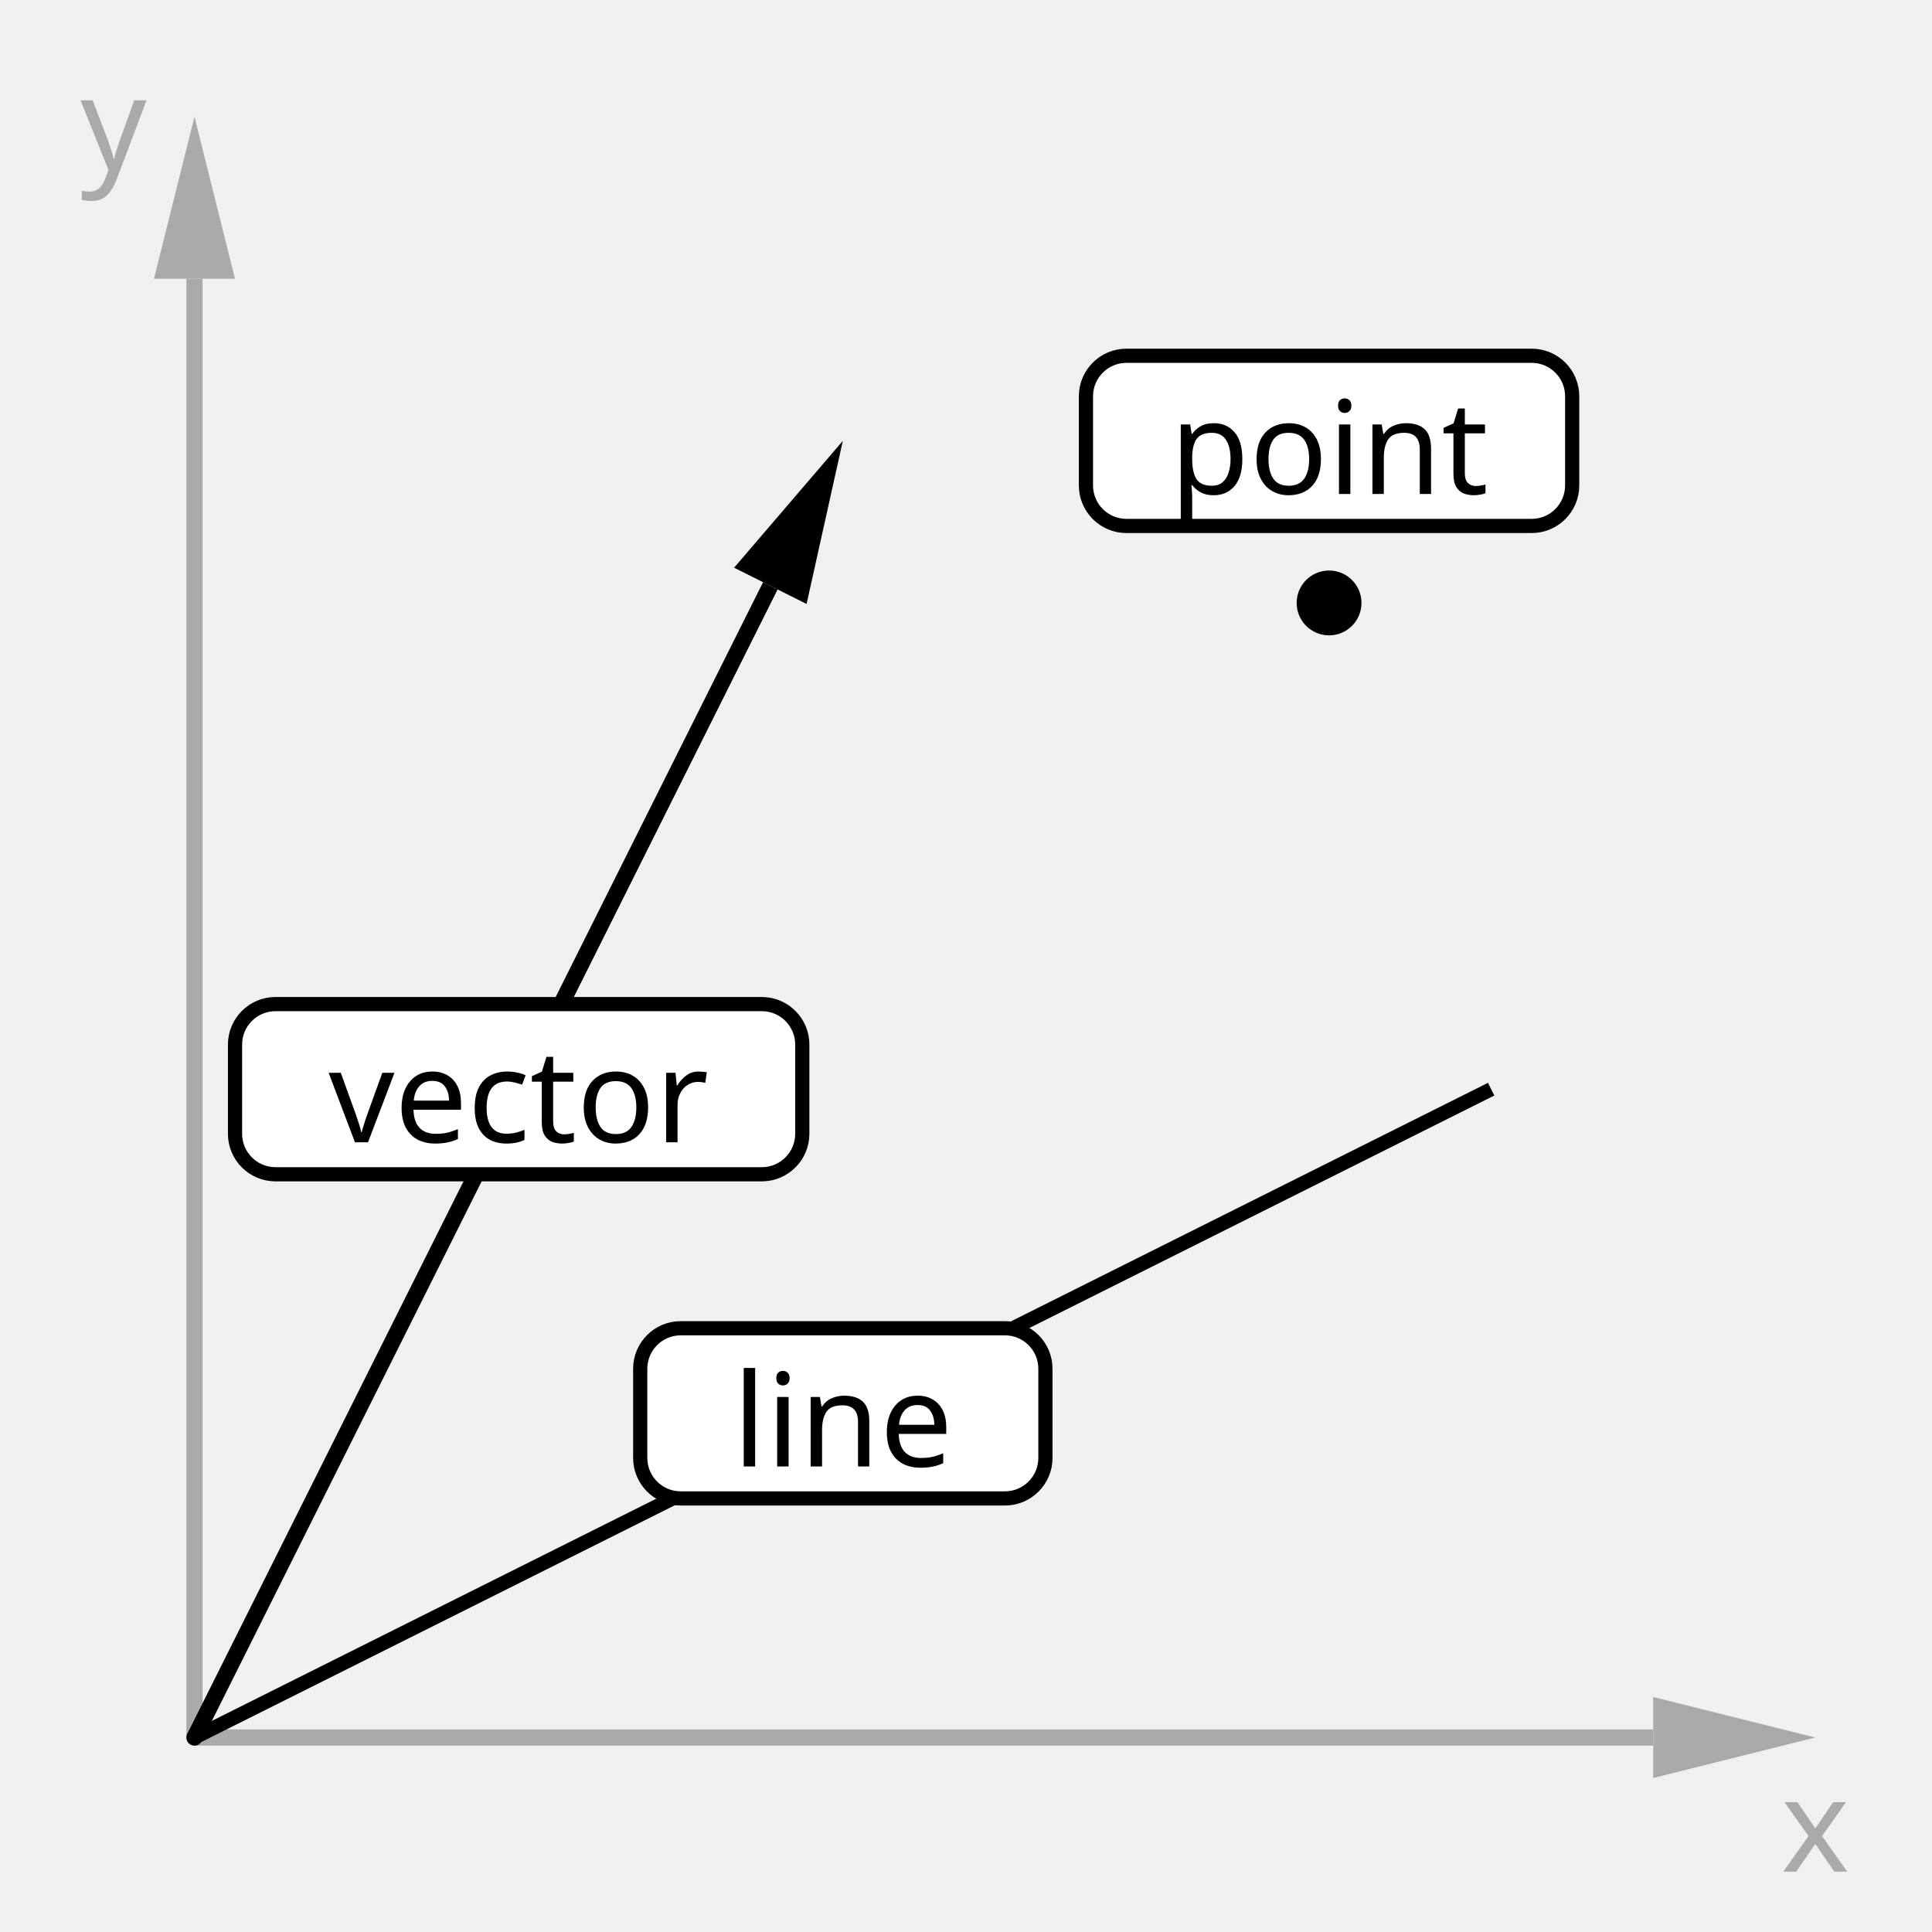
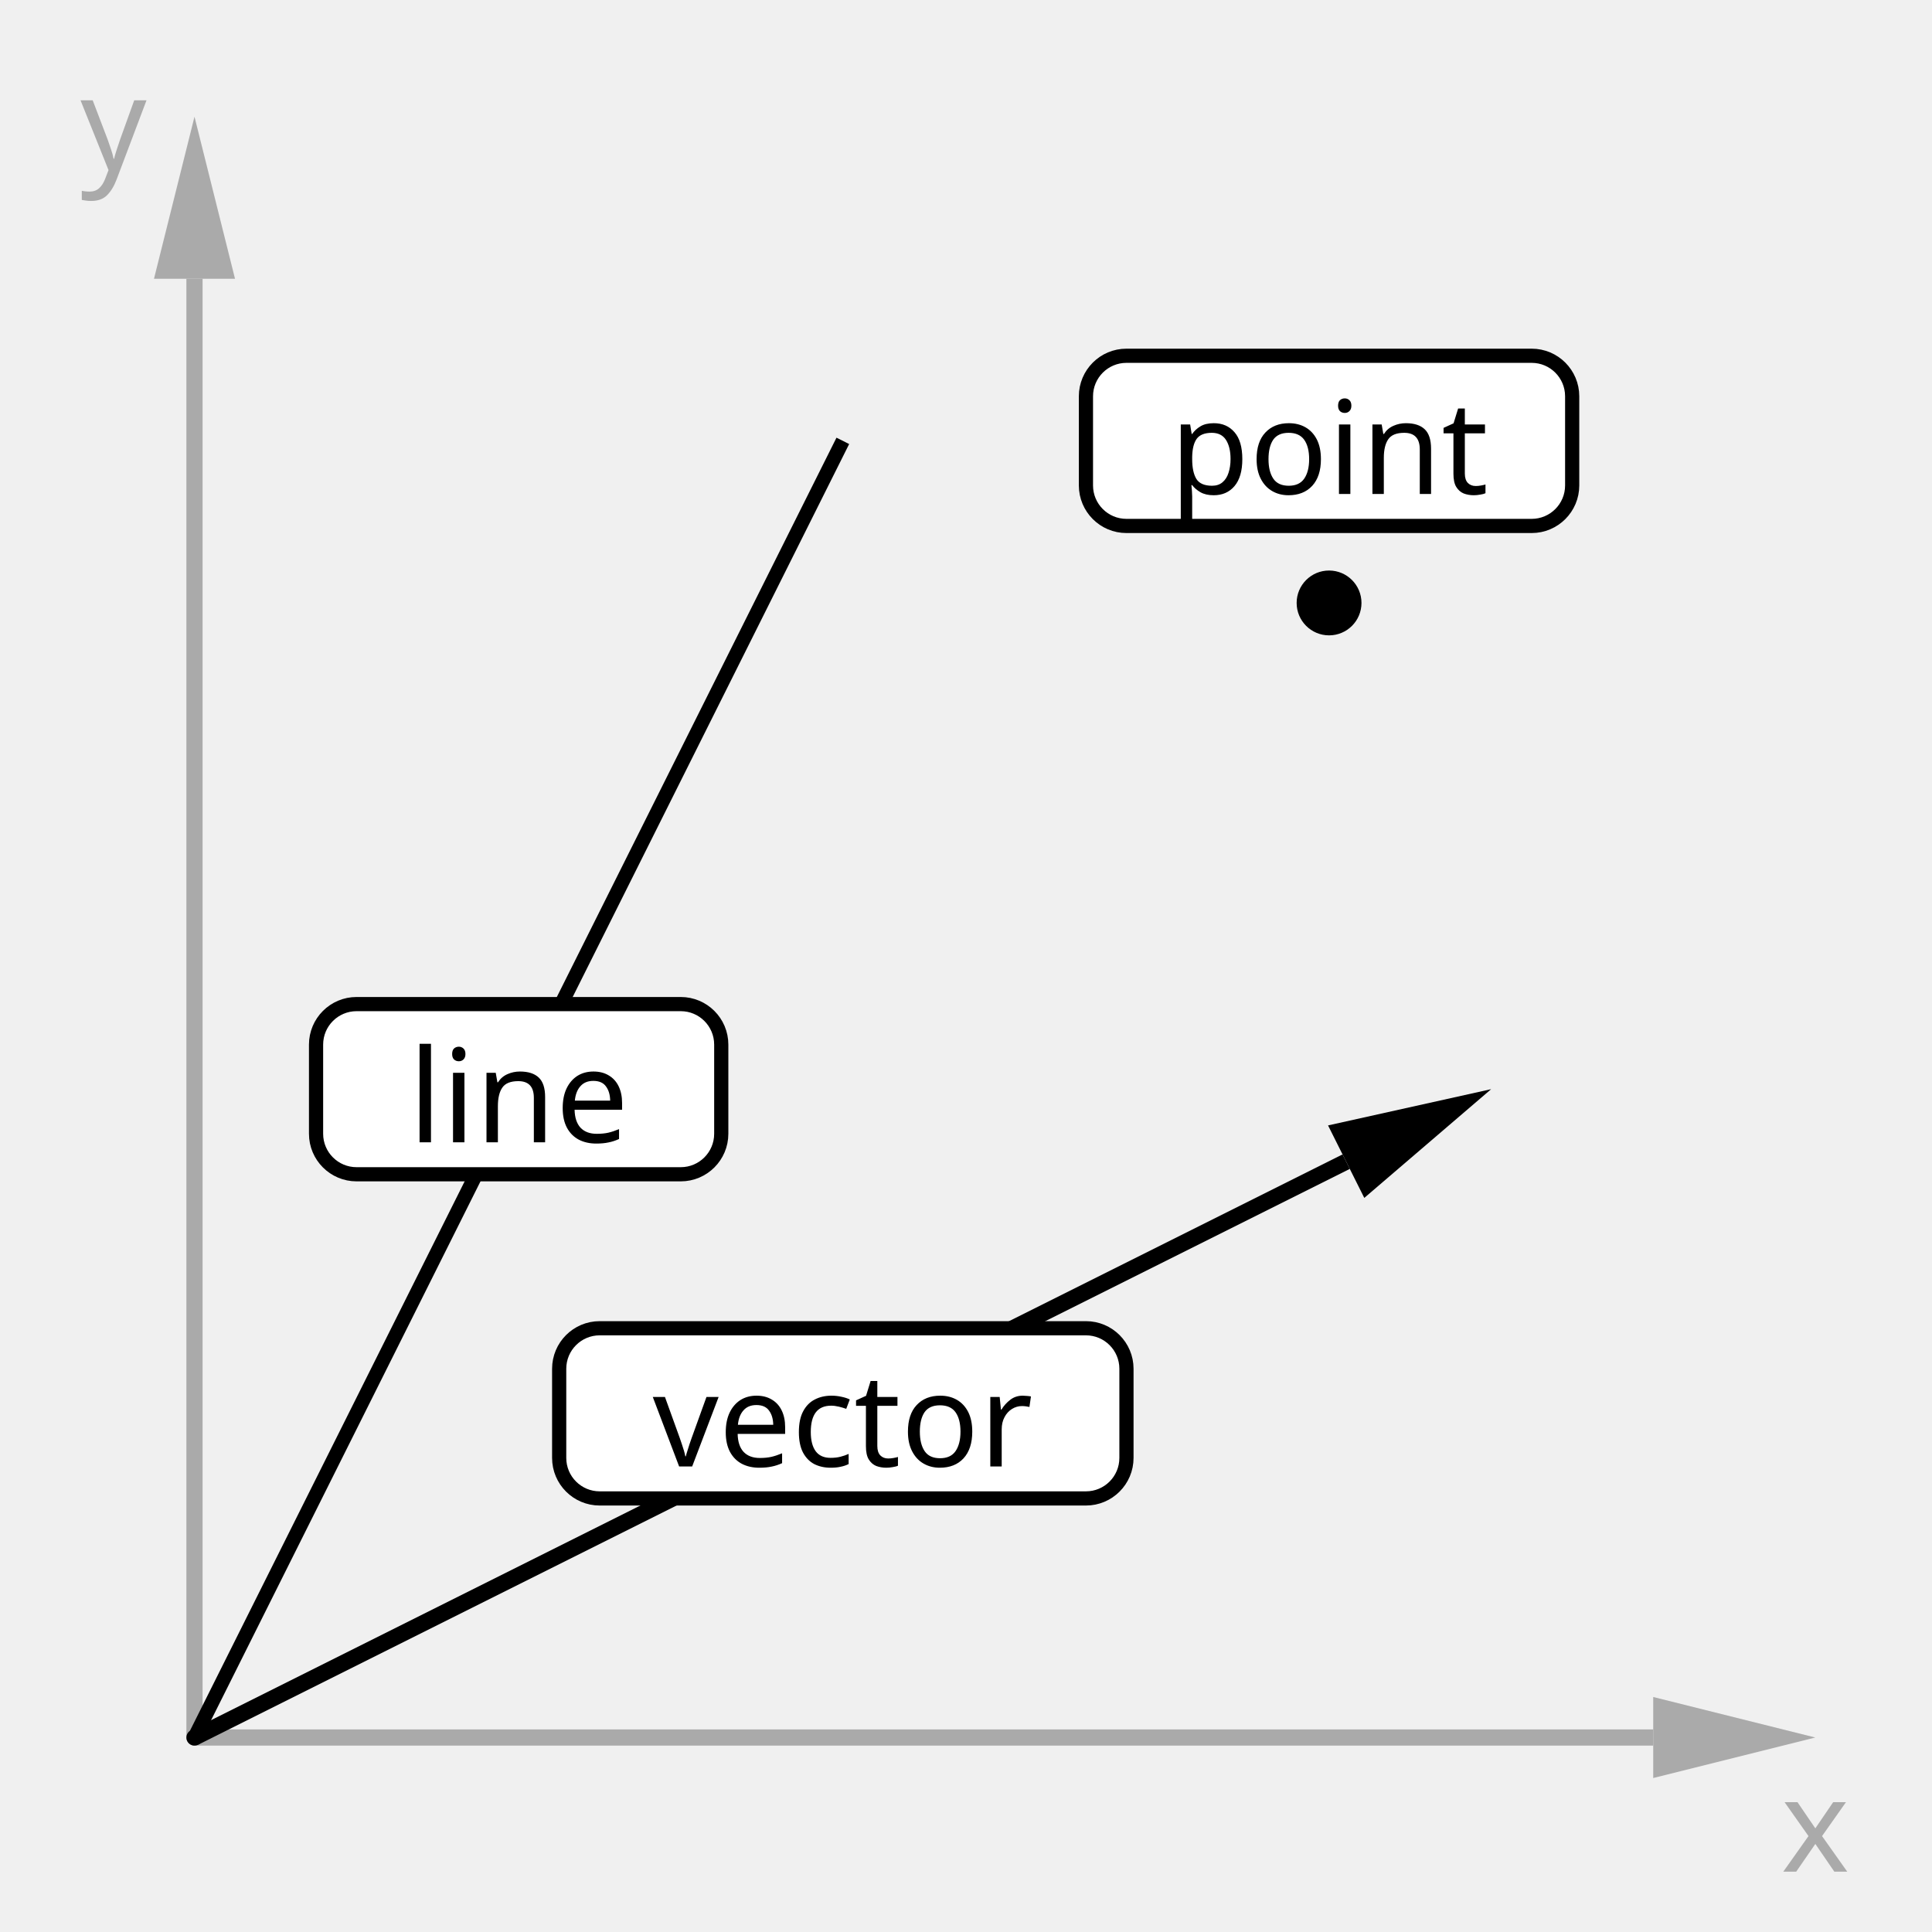
<svg xmlns="http://www.w3.org/2000/svg" width="200" height="200" viewBox="-24 -14.4 238.4 238.4" style="background: rgb(255, 255, 255); border-radius: 8px;">
  <defs>
    <pattern id="grid-1-#ccc-#fff-200-200-20-20" width="20" height="20" patternUnits="userSpaceOnUse">
      <path d="M 0 0 L 0 20 20 20 20 0 0 0" fill="#fff" stroke="#ccc" stroke-width="0.5" />
    </pattern>
  </defs>
  <rect width="200" height="200" fill="url(#grid-1-#ccc-#fff-200-200-20-20)" style="     transform: scaleY(-1);     transform-origin: 0 100px;   " />
  <defs>
    <marker id="arrowhead-0" markerWidth="10" markerHeight="5" refY="2.5" orient="auto">
      <polygon points="0 0, 10 2.5, 0 5" fill="#aaa" />
    </marker>
    <marker id="arrowbutt-0" markerWidth="4" markerHeight="4" refX="2" refY="2" orient="auto">
      <circle cx="2" cy="2" r="0.5" fill="#aaa" />
    </marker>
  </defs>
  <line x1="0" y1="200" x2="180" y2="200" stroke="#aaa" stroke-width="2" marker-start="url(#arrowbutt-0)" marker-end="url(#arrowhead-0)" />
  <defs>
    <marker id="arrowhead-1" markerWidth="10" markerHeight="5" refY="2.5" orient="auto">
      <polygon points="0 0, 10 2.5, 0 5" fill="#aaa" />
    </marker>
    <marker id="arrowbutt-1" markerWidth="4" markerHeight="4" refX="2" refY="2" orient="auto">
      <circle cx="2" cy="2" r="0.5" fill="#aaa" />
    </marker>
  </defs>
  <line x1="0" y1="200" x2="1.1021821192326179e-14" y2="20" stroke="#aaa" stroke-width="2" marker-start="url(#arrowbutt-1)" marker-end="url(#arrowhead-1)" />
  <text x="200" y="211" width="20" fill="#aaa" style="dominant-baseline: middle; text-anchor: middle; font: normal 16px sans-serif">
      x
    </text>
  <text x="-10" y="1" width="20" fill="#aaa" style="dominant-baseline: middle; text-anchor: middle; font: normal 16px sans-serif">
      y
    </text>
+   <circle cx="140" cy="60" r="4" fill="#000" />
+   <rect x="110" y="29.5" width="60" height="21" fill="#fff" stroke="#000" stroke-width="1.75" rx="5" />
+   <text x="140" y="41" width="60" fill="#000" style="dominant-baseline: middle; text-anchor: middle; font: normal 16px sans-serif">
+       point
+     </text>
+   <line x1="0" y1="200" x2="80" y2="40" stroke="#000" stroke-width="1.75" stroke-dasharray="undefined" />
+   <rect x="15" y="109.5" width="50" height="21" fill="#fff" stroke="#000" stroke-width="1.75" rx="5" />
+   <text x="40" y="121" width="50" fill="#000" style="dominant-baseline: middle; text-anchor: middle; font: normal 16px sans-serif">
+       line
+     </text>
  <defs>
    <marker id="arrowhead-2" markerWidth="10" markerHeight="5" refY="2.5" orient="auto">
      <polygon points="0 0, 10 2.5, 0 5" fill="#000" />
    </marker>
    <marker id="arrowbutt-2" markerWidth="4" markerHeight="4" refX="2" refY="2" orient="auto">
      <circle cx="2" cy="2" r="0.5" fill="#000" />
    </marker>
  </defs>
-   <line x1="0" y1="200" x2="71.056" y2="57.889" stroke="#000" stroke-width="2" marker-start="url(#arrowbutt-2)" marker-end="url(#arrowhead-2)" />
-   <rect x="5" y="109.5" width="70" height="21" fill="#fff" stroke="#000" stroke-width="1.75" rx="5" />
-   <text x="40" y="121" width="70" fill="#000" style="dominant-baseline: middle; text-anchor: middle; font: normal 16px sans-serif">
+   <line x1="0" y1="200" x2="142.111" y2="128.944" stroke="#000" stroke-width="2" marker-start="url(#arrowbutt-2)" marker-end="url(#arrowhead-2)" />
+   <rect x="45" y="149.5" width="70" height="21" fill="#fff" stroke="#000" stroke-width="1.75" rx="5" />
+   <text x="80" y="161" width="70" fill="#000" style="dominant-baseline: middle; text-anchor: middle; font: normal 16px sans-serif">
      vector
    </text>
-   <line x1="0" y1="200" x2="160" y2="120" stroke="#000" stroke-width="1.75" stroke-dasharray="undefined" />
-   <rect x="55" y="149.5" width="50" height="21" fill="#fff" stroke="#000" stroke-width="1.75" rx="5" />
-   <text x="80" y="161" width="50" fill="#000" style="dominant-baseline: middle; text-anchor: middle; font: normal 16px sans-serif">
-       line
-     </text>
-   <circle cx="140" cy="60" r="4" fill="#000" />
-   <rect x="110" y="29.5" width="60" height="21" fill="#fff" stroke="#000" stroke-width="1.75" rx="5" />
-   <text x="140" y="41" width="60" fill="#000" style="dominant-baseline: middle; text-anchor: middle; font: normal 16px sans-serif">
-       point
-     </text>
</svg>
